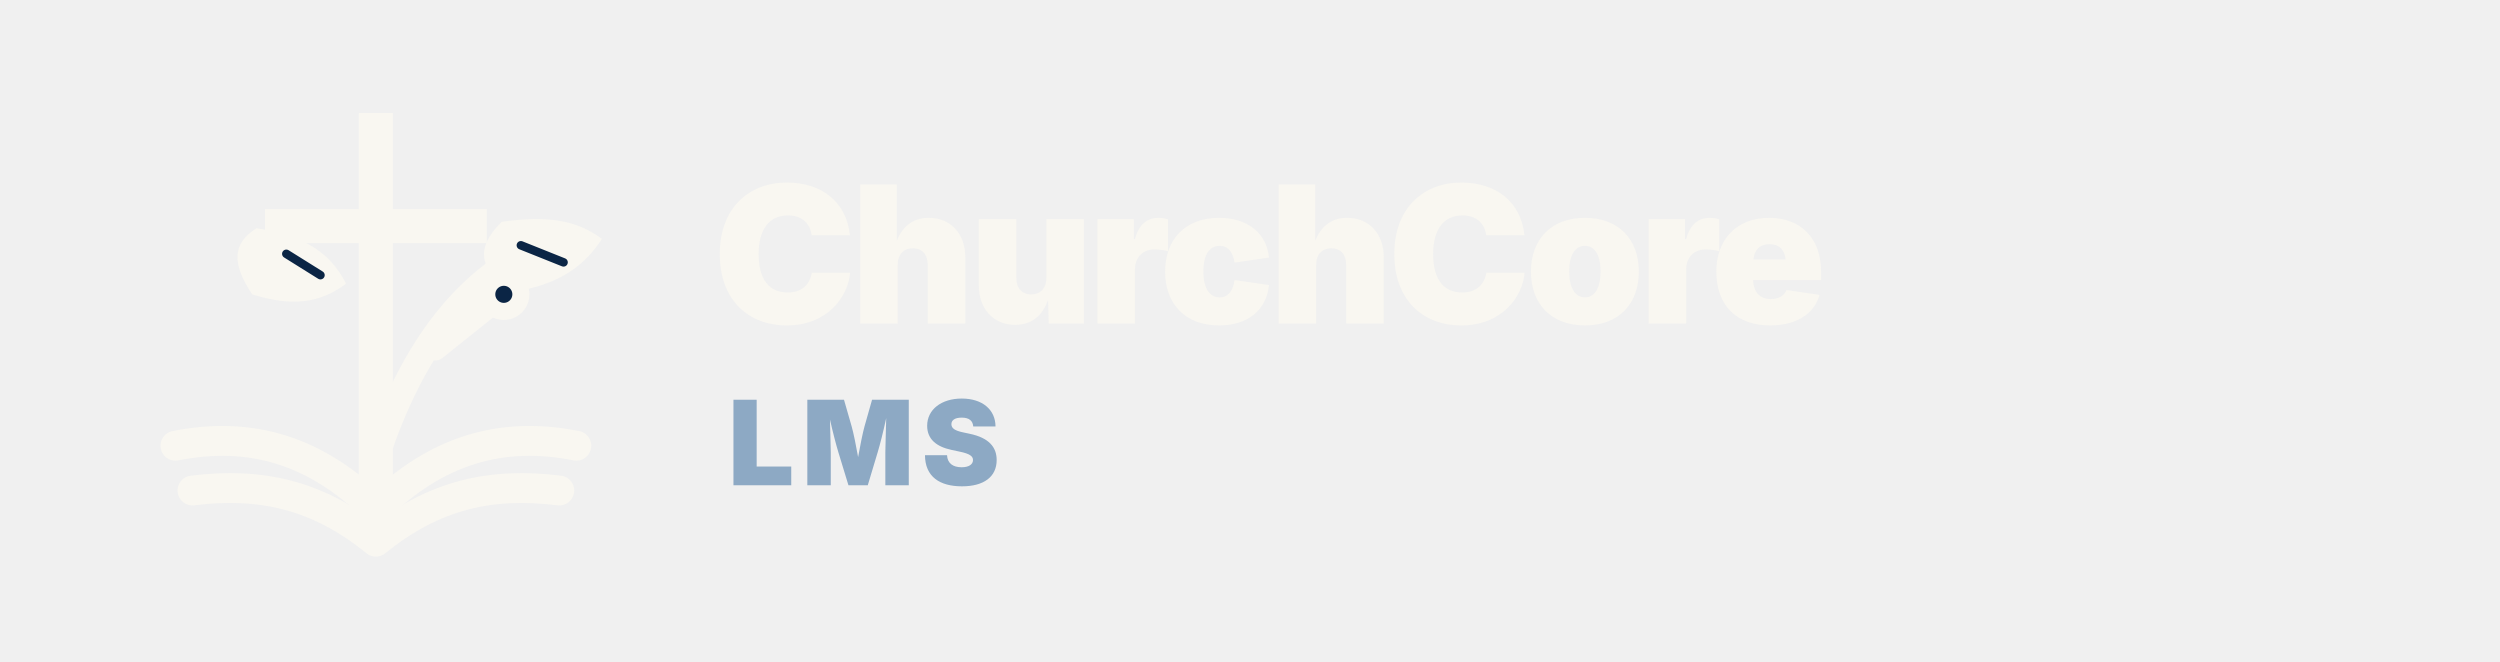
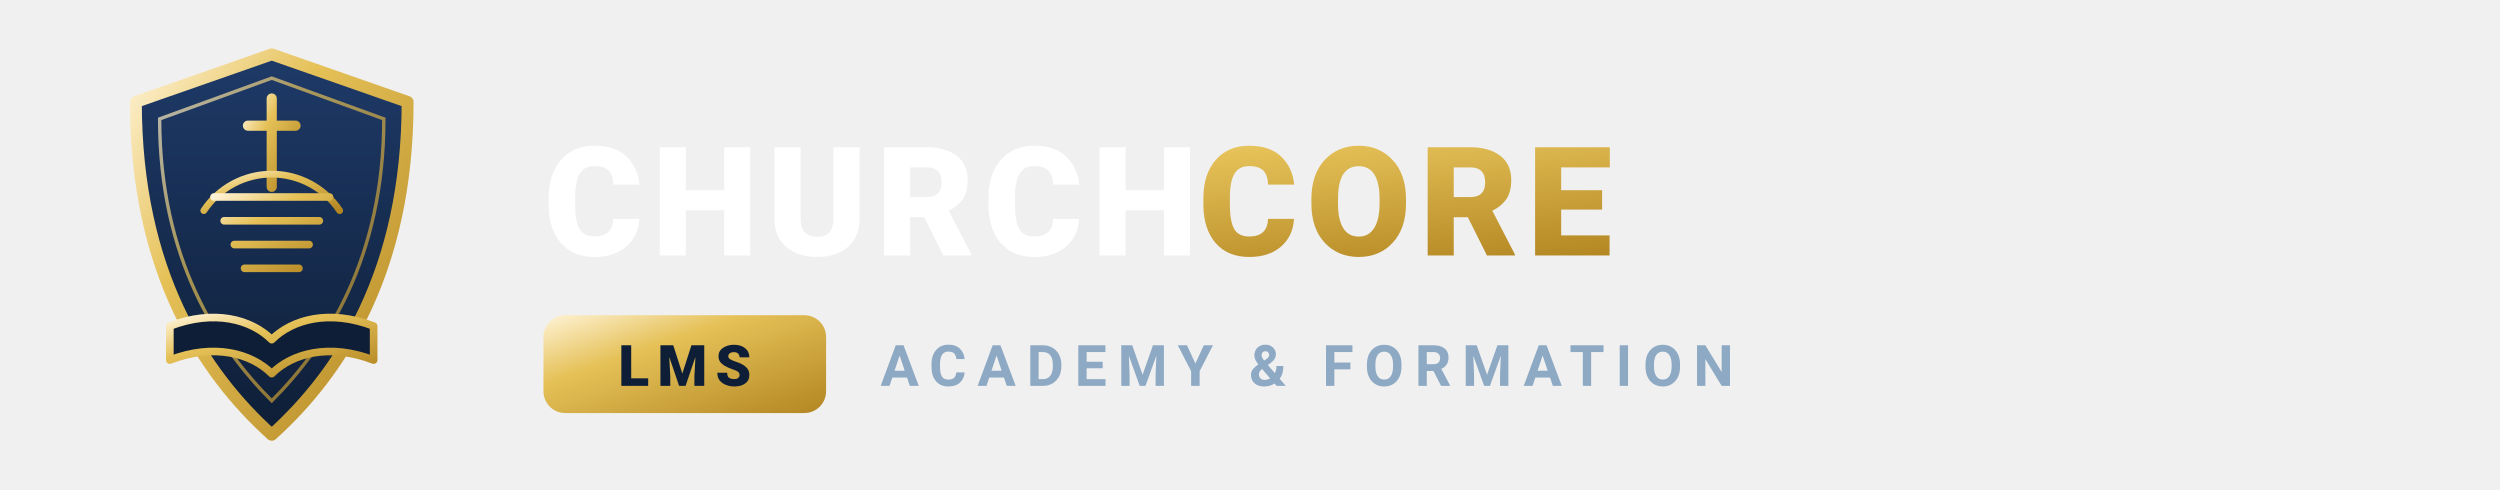
- <svg xmlns="http://www.w3.org/2000/svg" viewBox="0 0 680 180" role="img" aria-label="ChurchCore LMS">
-   <g transform="translate(28 18) scale(.58)">
-     <path fill="none" stroke="#F9F7F1" stroke-width="14" stroke-linecap="round" stroke-linejoin="round" d="M34 178c35-7 66 2 94 30 28-28 59-37 94-30" />
-     <path fill="none" stroke="#F9F7F1" stroke-width="14" stroke-linecap="round" stroke-linejoin="round" d="M42 199c32-4 59 2 86 24 27-22 54-28 86-24" />
-     <path fill="#F9F7F1" d="M120 22h16v45h44v16h-44v116h-16V83H76V67h44V22Z" />
-     <path fill="none" stroke="#F9F7F1" stroke-width="12" stroke-linecap="round" stroke-linejoin="round" d="M128 184c17-52 43-86 82-102" />
-     <path fill="#F9F7F1" d="M187 73c21-3 35-1 47 8-9 14-22 22-43 25-14-11-17-20-4-33Z" />
-     <path fill="#F9F7F1" d="M72 76c20 3 34 10 42 26-12 9-25 11-44 5-10-15-9-24 2-31Z" />
-     <path fill="none" stroke="#0B2545" stroke-width="4" stroke-linecap="round" d="M196 84l20 8M86 88l16 10" />
-     <path fill="none" stroke="#F9F7F1" stroke-width="10" stroke-linecap="round" stroke-linejoin="round" d="M156 133l30-24" />
-     <circle cx="188" cy="107" r="8" fill="#0B2545" stroke="#F9F7F1" stroke-width="8" />
+ <svg xmlns="http://www.w3.org/2000/svg" viewBox="0 0 460 90" role="img" aria-label="ChurchCore LMS Horizontal Dark Logo">
+   <defs>
+     <linearGradient id="dhGold" x1="0%" y1="0%" x2="100%" y2="100%">
+       <stop offset="0%" stop-color="#FFF3D6" />
+       <stop offset="35%" stop-color="#E5C158" />
+       <stop offset="100%" stop-color="#B38622" />
+     </linearGradient>
+     <linearGradient id="dhShield" x1="0%" y1="0%" x2="0%" y2="100%">
+       <stop offset="0%" stop-color="#1E3A68" />
+       <stop offset="100%" stop-color="#0E1E36" />
+     </linearGradient>
+   </defs>
+   <g transform="translate(10, 5) scale(0.3125)">
+     <path d="M128 16 L208 44 C208 144 168 204 128 240 C88 204 48 144 48 44 Z" fill="url(#dhShield)" stroke="url(#dhGold)" stroke-width="7" stroke-linejoin="round" />
+     <path d="M128 30 L194 54 C194 136 160 188 128 220 C96 188 62 136 62 54 Z" fill="none" stroke="url(#dhGold)" stroke-width="2" stroke-opacity="0.7" />
+     <path d="M128 42 V94 M114 58 H142" stroke="url(#dhGold)" stroke-width="6" stroke-linecap="round" />
+     <path d="M88 108 A48 48 0 0 1 168 108" fill="none" stroke="url(#dhGold)" stroke-width="4" stroke-linecap="round" />
+     <path d="M112 142 H144 M106 128 H150 M100 114 H156 M94 100 H162" stroke="url(#dhGold)" stroke-width="4.5" stroke-linecap="round" />
+     <path d="M68 176 C94 166 116 172 128 184 C140 172 162 166 188 176 L188 196 C162 186 140 192 128 204 C116 192 94 186 68 196 Z" fill="#0E1E36" stroke="url(#dhGold)" stroke-width="4.5" stroke-linejoin="round" />
  </g>
-   <text x="194" y="88" fill="#F9F7F1" font-family="Inter, ui-sans-serif, system-ui, -apple-system, Segoe UI, Arial, sans-serif" font-size="52" font-weight="850" letter-spacing="-1.5">ChurchCore</text>
-   <text x="198" y="132" fill="#8DA9C4" font-family="Inter, ui-sans-serif, system-ui, -apple-system, Segoe UI, Arial, sans-serif" font-size="32" font-weight="850" letter-spacing="2">LMS</text>
+   <text x="100" y="47" font-family="-apple-system, BlinkMacSystemFont, 'Segoe UI', Roboto, Helvetica, Arial, sans-serif" font-size="28" font-weight="800" fill="#FFFFFF" letter-spacing="1.5">
+     CHURCH<tspan fill="url(#dhGold)">CORE</tspan>
+   </text>
+   <rect x="100" y="58" width="52" height="18" rx="4" fill="url(#dhGold)" />
+   <text x="126" y="71" font-family="-apple-system, BlinkMacSystemFont, 'Segoe UI', Roboto, sans-serif" font-size="10.5" font-weight="800" fill="#0E1E36" text-anchor="middle" letter-spacing="1.5">
+     LMS
+   </text>
+   <text x="162" y="71" font-family="-apple-system, BlinkMacSystemFont, 'Segoe UI', Roboto, sans-serif" font-size="10.5" font-weight="600" fill="#8DA9C4" letter-spacing="2">
+     ACADEMY &amp; FORMATION
+   </text>
</svg>
